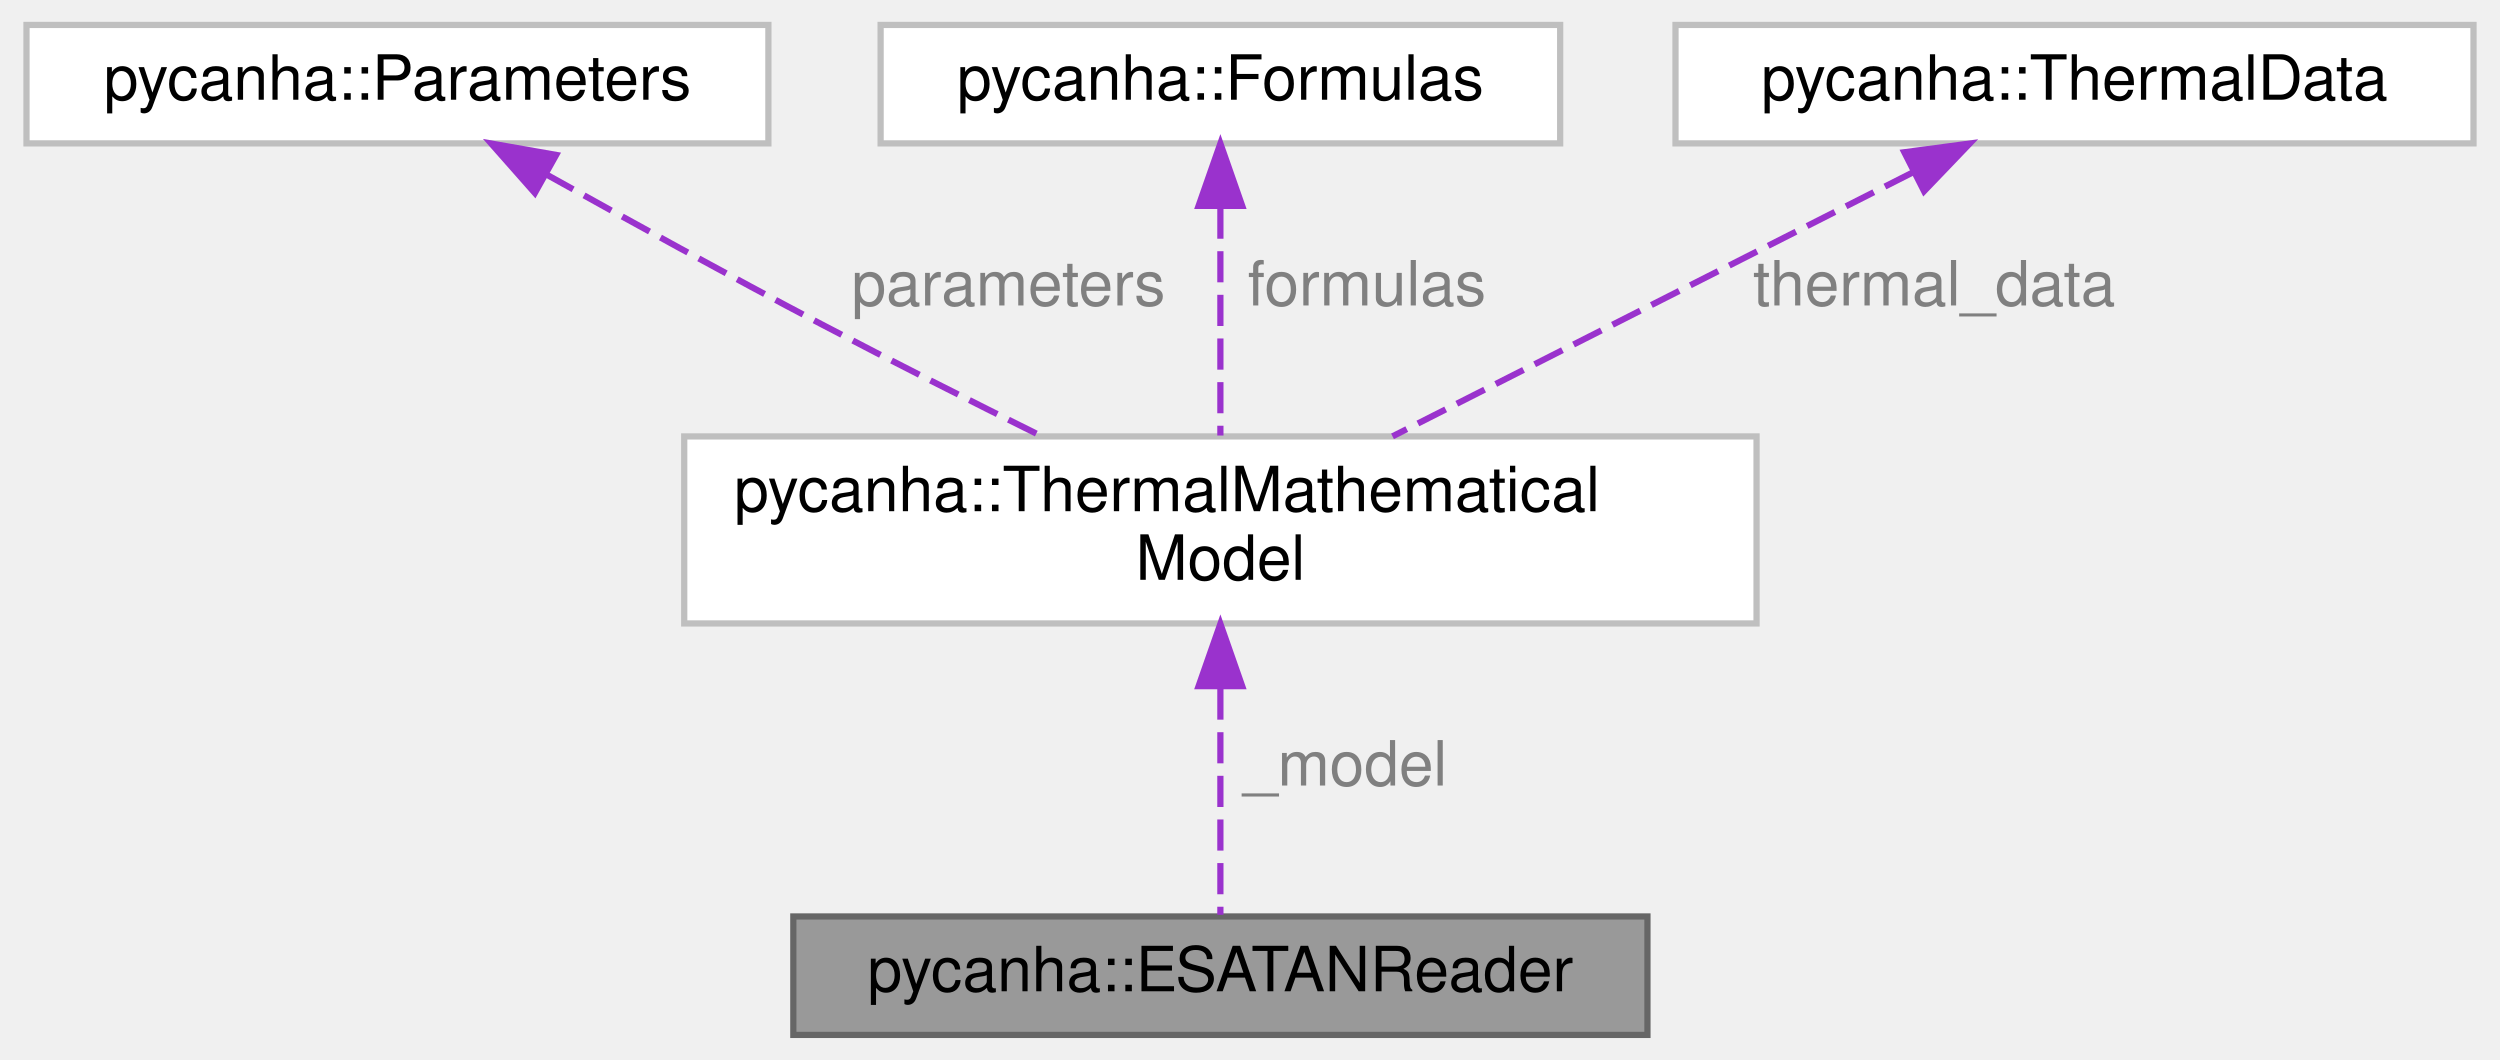
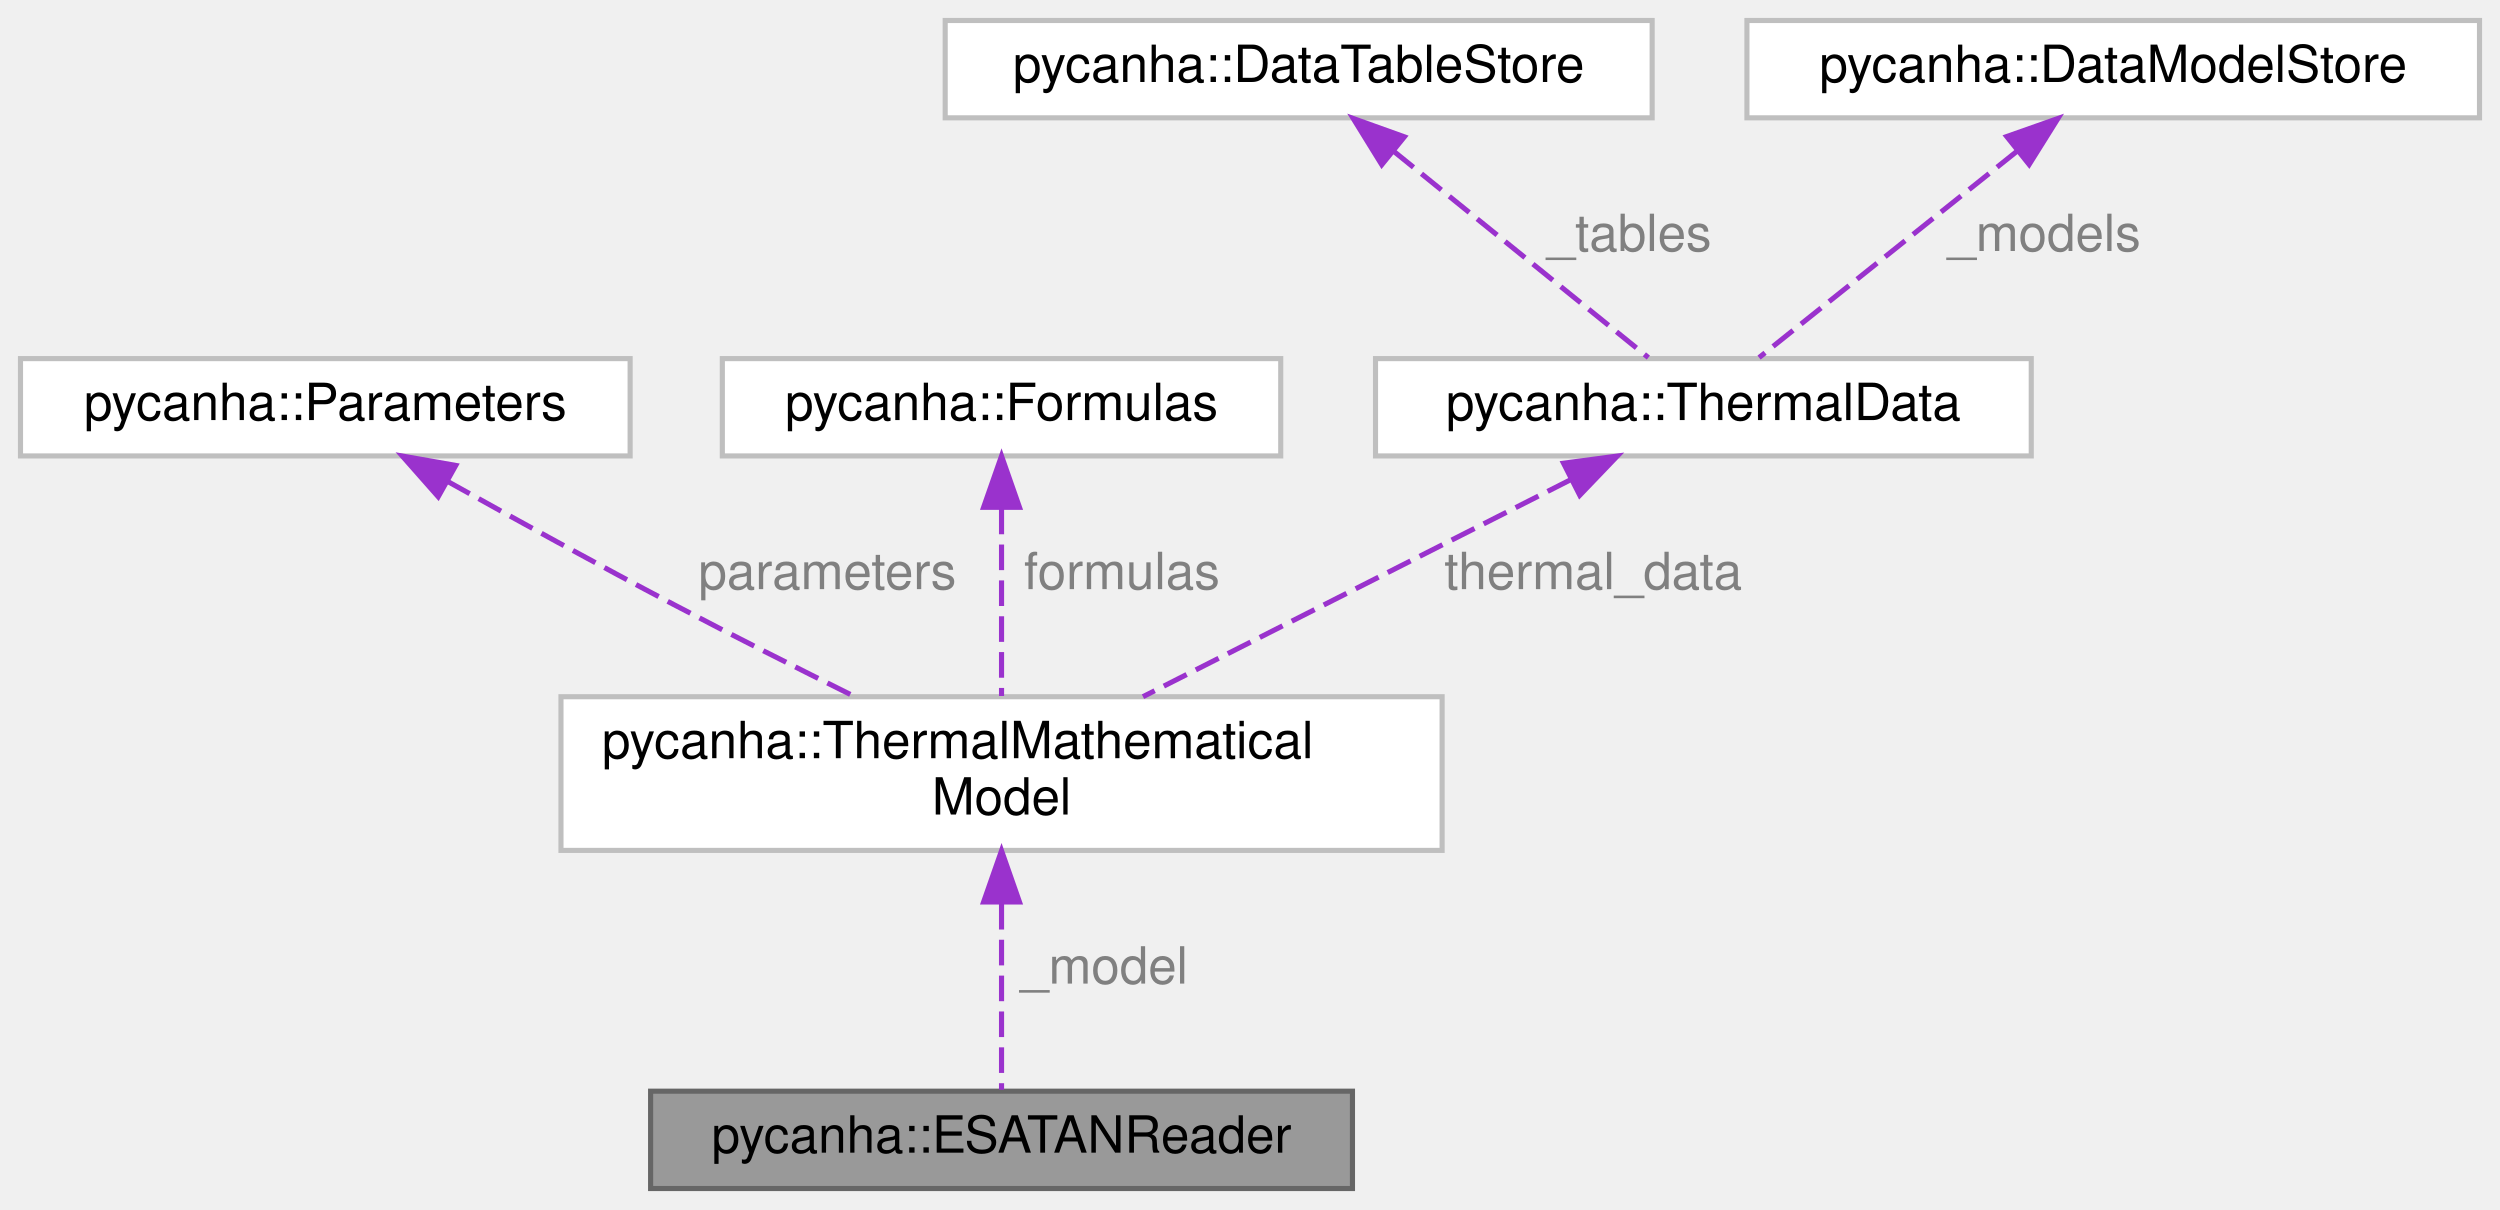
- <svg xmlns="http://www.w3.org/2000/svg" xmlns:xlink="http://www.w3.org/1999/xlink" width="401pt" height="170pt" viewBox="0.00 0.00 400.50 170.00">
-   <g id="graph0" class="graph" transform="scale(1 1) rotate(0) translate(4 166)">
+ <svg xmlns="http://www.w3.org/2000/svg" xmlns:xlink="http://www.w3.org/1999/xlink" width="488pt" height="236pt" viewBox="0.00 0.00 488.00 236.00">
+   <g id="graph0" class="graph" transform="scale(1 1) rotate(0) translate(4 232)">
    <g id="Node000001" class="node">
      <g id="a_Node000001">
        <a xlink:title=" ">
          <polygon fill="#999999" stroke="#666666" points="260,-19 123,-19 123,0 260,0 260,-19" />
          <text text-anchor="middle" x="191.5" y="-7" font-family="Helvetica,sans-Serif" font-size="10.00">pycanha::ESATANReader</text>
        </a>
      </g>
    </g>
    <g id="Node000002" class="node">
      <g id="a_Node000002">
        <a xlink:href="classpycanha_1_1ThermalMathematicalModel.html" target="_top" xlink:title=" ">
          <polygon fill="white" stroke="#bfbfbf" points="277.5,-96 105.5,-96 105.5,-66 277.5,-66 277.5,-96" />
          <text text-anchor="start" x="113.5" y="-84" font-family="Helvetica,sans-Serif" font-size="10.00">pycanha::ThermalMathematical</text>
          <text text-anchor="middle" x="191.5" y="-73" font-family="Helvetica,sans-Serif" font-size="10.00">Model</text>
        </a>
      </g>
    </g>
    <g id="edge1_Node000001_Node000002" class="edge">
      <g id="a_edge1_Node000001_Node000002">
        <a xlink:title=" ">
          <path fill="none" stroke="#9a32cd" stroke-dasharray="5,2" d="M191.5,-55.56C191.5,-42.95 191.5,-28.35 191.5,-19.27" />
          <polygon fill="#9a32cd" stroke="#9a32cd" points="188,-55.94 191.5,-65.94 195,-55.94 188,-55.94" />
        </a>
      </g>
      <text text-anchor="middle" x="211.5" y="-40" font-family="Helvetica,sans-Serif" font-size="10.00" fill="grey"> _model</text>
    </g>
    <g id="Node000003" class="node">
      <g id="a_Node000003">
        <a xlink:href="classpycanha_1_1Parameters.html" target="_top" xlink:title=" ">
          <polygon fill="white" stroke="#bfbfbf" points="119,-162 0,-162 0,-143 119,-143 119,-162" />
          <text text-anchor="middle" x="59.5" y="-150" font-family="Helvetica,sans-Serif" font-size="10.00">pycanha::Parameters</text>
        </a>
      </g>
    </g>
    <g id="edge2_Node000002_Node000003" class="edge">
      <g id="a_edge2_Node000002_Node000003">
        <a xlink:title=" ">
          <path fill="none" stroke="#9a32cd" stroke-dasharray="5,2" d="M83.31,-138.06C96.31,-130.81 112.71,-121.77 127.5,-114 138.94,-107.99 151.64,-101.58 162.7,-96.09" />
          <polygon fill="#9a32cd" stroke="#9a32cd" points="81.54,-135.04 74.53,-142.98 84.96,-141.15 81.54,-135.04" />
        </a>
      </g>
      <text text-anchor="middle" x="157.5" y="-117" font-family="Helvetica,sans-Serif" font-size="10.00" fill="grey"> parameters</text>
    </g>
    <g id="Node000004" class="node">
      <g id="a_Node000004">
        <a xlink:href="classpycanha_1_1Formulas.html" target="_top" xlink:title=" ">
          <polygon fill="white" stroke="#bfbfbf" points="246,-162 137,-162 137,-143 246,-143 246,-162" />
          <text text-anchor="middle" x="191.5" y="-150" font-family="Helvetica,sans-Serif" font-size="10.00">pycanha::Formulas</text>
        </a>
      </g>
    </g>
    <g id="edge3_Node000002_Node000004" class="edge">
      <g id="a_edge3_Node000002_Node000004">
        <a xlink:title=" ">
          <path fill="none" stroke="#9a32cd" stroke-dasharray="5,2" d="M191.5,-132.71C191.5,-121.19 191.5,-106.68 191.5,-96.14" />
          <polygon fill="#9a32cd" stroke="#9a32cd" points="188,-132.98 191.5,-142.98 195,-132.98 188,-132.98" />
        </a>
      </g>
      <text text-anchor="middle" x="215" y="-117" font-family="Helvetica,sans-Serif" font-size="10.00" fill="grey"> formulas</text>
    </g>
    <g id="Node000005" class="node">
      <g id="a_Node000005">
        <a xlink:href="classpycanha_1_1ThermalData.html" target="_top" xlink:title=" ">
          <polygon fill="white" stroke="#bfbfbf" points="392.5,-162 264.5,-162 264.5,-143 392.5,-143 392.5,-162" />
          <text text-anchor="middle" x="328.5" y="-150" font-family="Helvetica,sans-Serif" font-size="10.00">pycanha::ThermalData</text>
        </a>
      </g>
    </g>
    <g id="edge4_Node000002_Node000005" class="edge">
      <g id="a_edge4_Node000002_Node000005">
        <a xlink:title=" ">
          <path fill="none" stroke="#9a32cd" stroke-dasharray="5,2" d="M302.55,-138.34C278.71,-126.24 243.47,-108.36 219.11,-96.01" />
          <polygon fill="#9a32cd" stroke="#9a32cd" points="301.2,-141.58 311.7,-142.98 304.37,-135.33 301.2,-141.58" />
        </a>
      </g>
-       <text text-anchor="middle" x="306" y="-117" font-family="Helvetica,sans-Serif" font-size="10.00" fill="grey"> thermal_data</text>
+       <text text-anchor="middle" x="307" y="-117" font-family="Helvetica,sans-Serif" font-size="10.00" fill="grey"> thermal_data</text>
+     </g>
+     <g id="Node000006" class="node">
+       <g id="a_Node000006">
+         <a xlink:href="classpycanha_1_1DataTableStore.html" target="_top" xlink:title=" ">
+           <polygon fill="white" stroke="#bfbfbf" points="318.5,-228 180.5,-228 180.5,-209 318.5,-209 318.5,-228" />
+           <text text-anchor="middle" x="249.5" y="-216" font-family="Helvetica,sans-Serif" font-size="10.00">pycanha::DataTableStore</text>
+         </a>
+       </g>
+     </g>
+     <g id="edge5_Node000005_Node000006" class="edge">
+       <g id="a_edge5_Node000005_Node000006">
+         <a xlink:title=" ">
+           <path fill="none" stroke="#9a32cd" stroke-dasharray="5,2" d="M268.03,-202.49C283.5,-189.96 305,-172.54 317.76,-162.2" />
+           <polygon fill="#9a32cd" stroke="#9a32cd" points="265.72,-199.85 260.15,-208.87 270.13,-205.29 265.72,-199.85" />
+         </a>
+       </g>
+       <text text-anchor="middle" x="314" y="-183" font-family="Helvetica,sans-Serif" font-size="10.00" fill="grey"> _tables</text>
+     </g>
+     <g id="Node000007" class="node">
+       <g id="a_Node000007">
+         <a xlink:href="classpycanha_1_1DataModelStore.html" target="_top" xlink:title=" ">
+           <polygon fill="white" stroke="#bfbfbf" points="480,-228 337,-228 337,-209 480,-209 480,-228" />
+           <text text-anchor="middle" x="408.5" y="-216" font-family="Helvetica,sans-Serif" font-size="10.00">pycanha::DataModelStore</text>
+         </a>
+       </g>
+     </g>
+     <g id="edge6_Node000005_Node000007" class="edge">
+       <g id="a_edge6_Node000005_Node000007">
+         <a xlink:title=" ">
+           <path fill="none" stroke="#9a32cd" stroke-dasharray="5,2" d="M389.73,-202.49C374.07,-189.96 352.3,-172.54 339.37,-162.2" />
+           <polygon fill="#9a32cd" stroke="#9a32cd" points="387.72,-205.35 397.71,-208.87 392.09,-199.89 387.72,-205.35" />
+         </a>
+       </g>
+       <text text-anchor="middle" x="395" y="-183" font-family="Helvetica,sans-Serif" font-size="10.00" fill="grey"> _models</text>
    </g>
  </g>
</svg>
